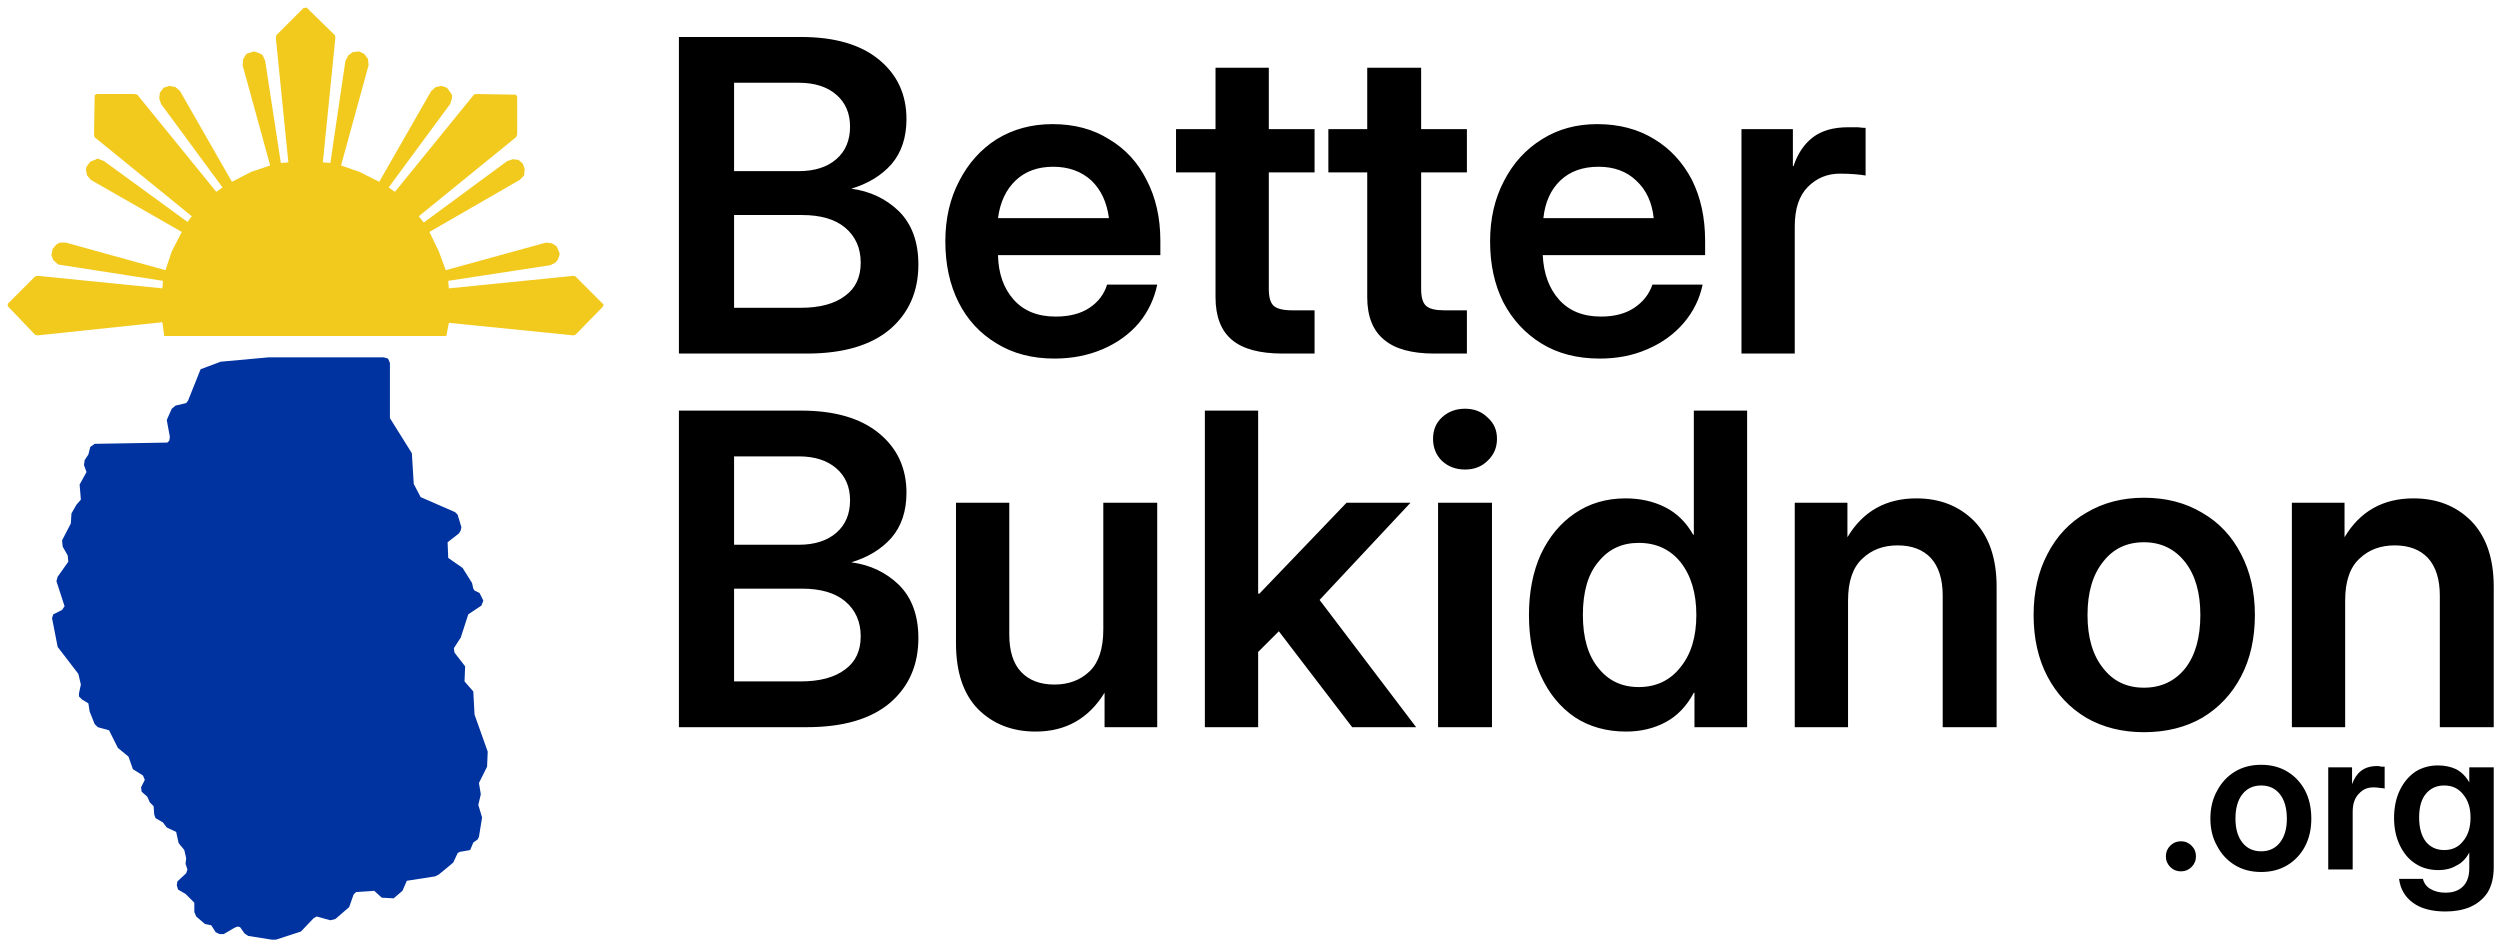
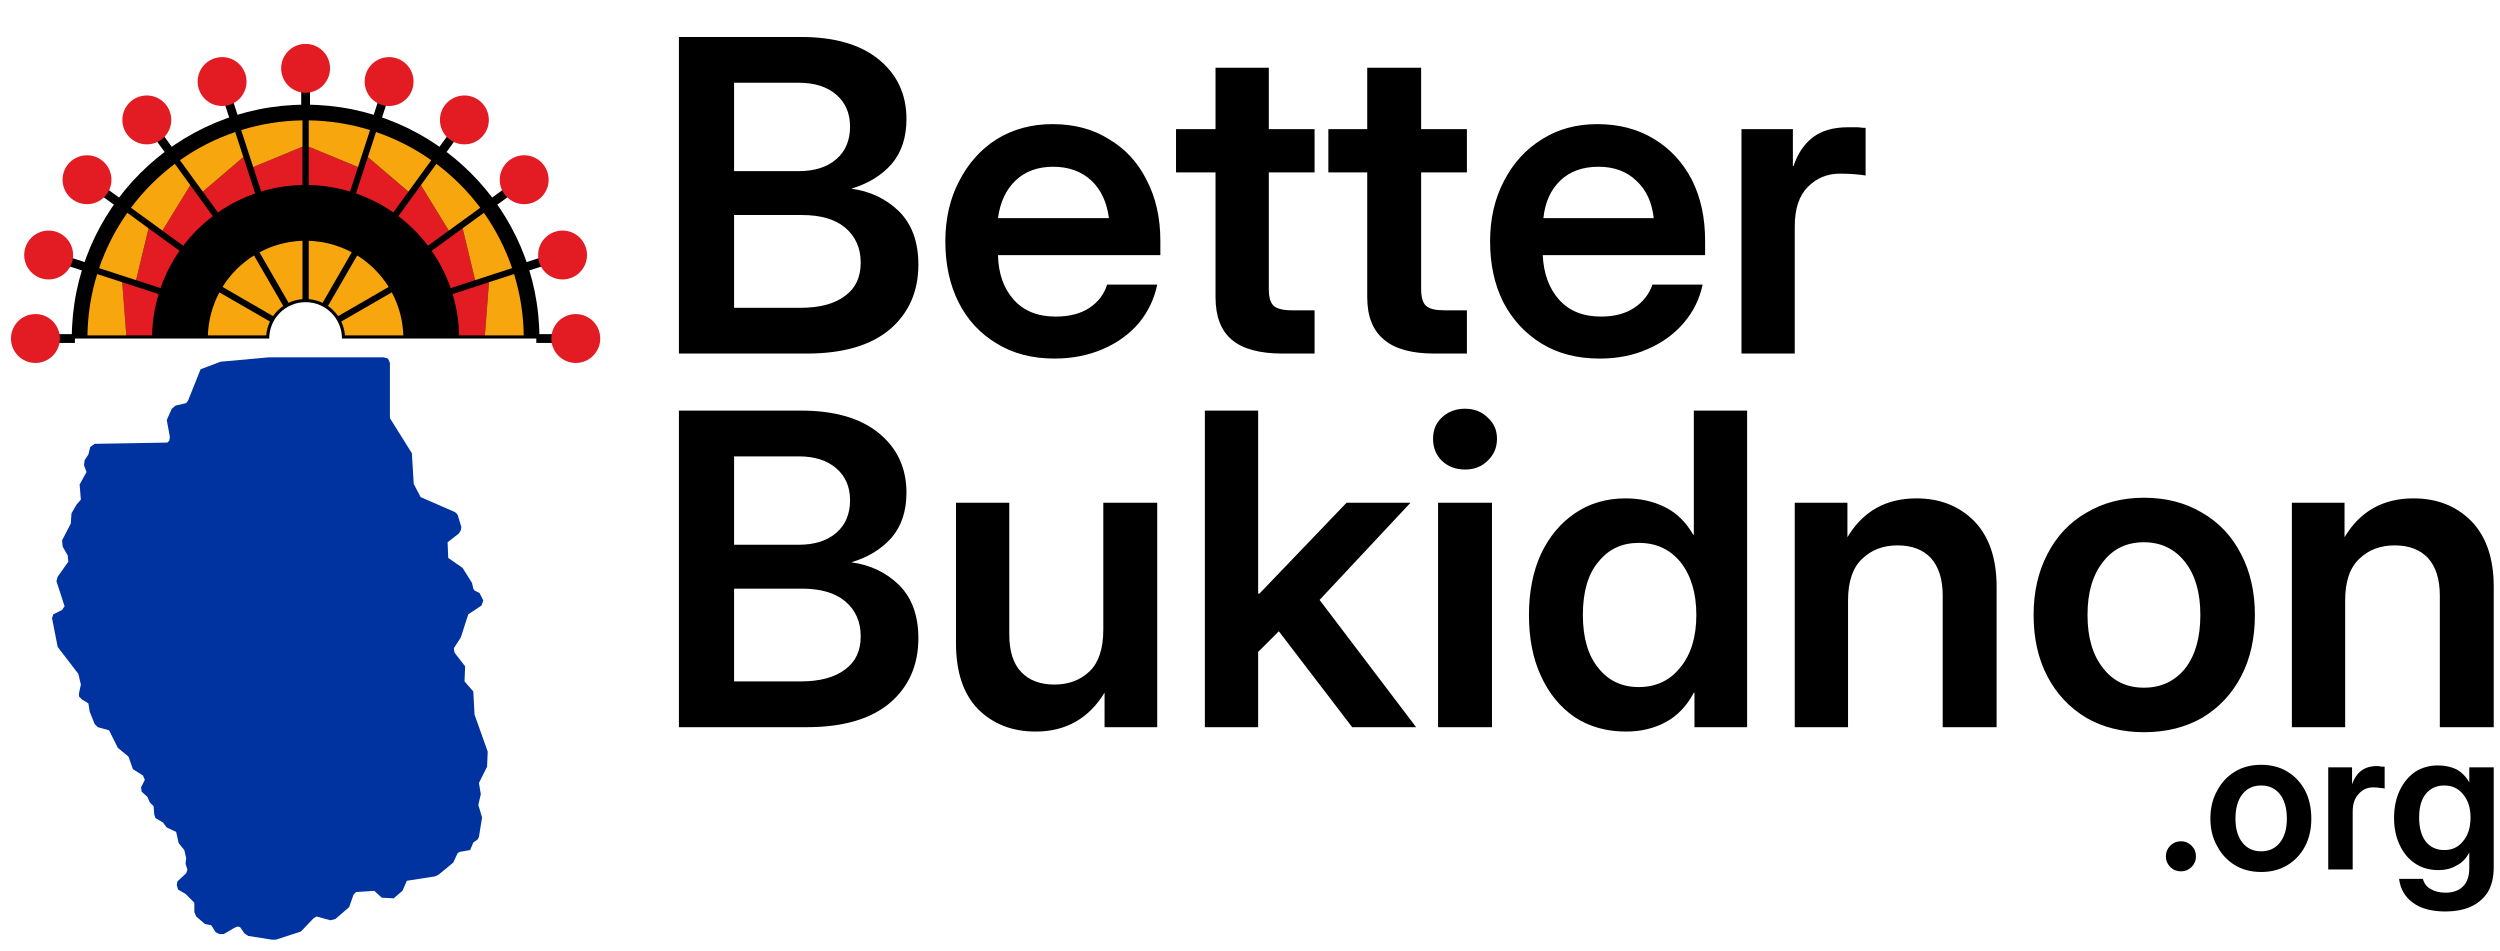
<svg xmlns="http://www.w3.org/2000/svg" id="better-bukidnon-logo" version="1.1" viewBox="0 0 398.8 151.7" role="img" aria-labelledby="better-bukidnon-logo-title">
  <g id="better-bukidnon-logo-emblem">
-     <path id="better-bukidnon-logo-sun" fill="#f2c91d" d="M48.9,1.2l4.5,4.4 0.1,0.4-2,19.9 1.2,0.1 2.4,-16.3 0.5,-0.9 0.7,-0.5 1,-0.1 0.8,0.4 0.6,0.8 0.1,1-4.4,16 2.9,1 3.2,1.6 8.3,-14.5 0.7,-0.6 0.9,-0.2 0.9,0.3 0.8,1.1 0,0.6-0.3,0.9-9.8,13.3 1,0.7 12.6,-15.5 0.3,-0.1 6.4,0.1 0.2,0.3 0,6.1-0.2,0.4-15.5,12.6 0.8,1 13.3,-9.8 0.9,-0.3 0.9,0.1 0.7,0.6 0.3,0.9-0.1,1-0.7,0.7-14.4,8.3 1.5,3.1 1.1,3 16,-4.4 0.9,0.1 0.8,0.5 0.5,1.2-0.3,0.9-0.4,0.5-0.8,0.4-16.3,2.5 0.1,1.2 19.9,-2 0.3,0.1 4.3,4.3 0.2,0.2-0.2,0.4-4.3,4.4-0.3,0.1-19.9,-2-0.4,2.1-45,0-0.3,-2.2-19.9,2.1-0.4,-0.1-4.4,-4.6 0.1,-0.4 4.3,-4.3 0.4,-0.1 19.9,2 0.1,-1.2-16.7,-2.6-0.8,-0.7-0.3,-0.8 0.2,-1 0.6,-0.7 0.5,-0.3 1,0 15.9,4.4 1,-3 1.6,-3.1-14.5,-8.3-0.6,-0.7-0.2,-0.9 0.1,-0.5 0.6,-0.8 1.2,-0.5 1,0.4 13.3,9.7 0.7,-0.9-15.5,-12.6-0.1,-0.4 0.1,-6.3 0.3,-0.2 6.1,0 0.4,0.1 12.6,15.5 1,-0.7-9.8,-13.3-0.3,-0.9 0.1,-0.9 0.6,-0.8 0.9,-0.3 1,0.2 0.7,0.6 8.3,14.5 3.1,-1.6 3,-1-4.4,-16 0.1,-1 0.5,-0.8 1.2,-0.4 0.9,0.3 0.5,0.3 0.4,0.9 2.5,16.3 1.2,-0.1-2,-19.9 0.1,-0.4 4.3,-4.3z" />
+     <g id="better-bukidnon-logo-panika">
+       <path class="panika-black" fill="#000" d="M11.95,54.7L5.65,54.7 5.65,53.3 11.95,53.3ZM13.53,43.29L7.54,41.35 7.98,40.02 13.97,41.96ZM18.57,32.94L13.47,29.23 14.29,28.1 19.39,31.8ZM26.55,24.64L22.85,19.54 23.98,18.72 27.69,23.82ZM36.71,19.22L34.77,13.23 36.1,12.79 38.04,18.78ZM48.05,17.2L48.05,10.9 49.45,10.9 49.45,17.2ZM59.46,18.78L61.4,12.79 62.73,13.23 60.79,19.22ZM69.81,23.82L73.52,18.72 74.65,19.54 70.95,24.64ZM78.11,31.8L83.21,28.1 84.03,29.23 78.93,32.94ZM83.53,41.96L89.52,40.02 89.96,41.35 83.97,43.29ZM85.55,53.3L91.85,53.3 91.85,54.7 85.55,54.7ZM11.45,54A37.3,37.3 0 0 1 86.05,54L54.55,54A5.8,5.8 0 0 0 42.95,54Z" />
+       <path class="panika-red" fill="#e31b23" d="M1.75,54a3.9,3.9 0 1 0 7.8,0a3.9,3.9 0 1 0 -7.8,0ZM3.86,40.68a3.9,3.9 0 1 0 7.8,0a3.9,3.9 0 1 0 -7.8,0ZM9.98,28.67a3.9,3.9 0 1 0 7.8,0a3.9,3.9 0 1 0 -7.8,0ZM19.52,19.13a3.9,3.9 0 1 0 7.8,0a3.9,3.9 0 1 0 -7.8,0ZM31.53,13.01a3.9,3.9 0 1 0 7.8,0a3.9,3.9 0 1 0 -7.8,0ZM44.85,10.9a3.9,3.9 0 1 0 7.8,0a3.9,3.9 0 1 0 -7.8,0ZM58.17,13.01a3.9,3.9 0 1 0 7.8,0a3.9,3.9 0 1 0 -7.8,0ZM70.18,19.13a3.9,3.9 0 1 0 7.8,0a3.9,3.9 0 1 0 -7.8,0ZM79.72,28.67a3.9,3.9 0 1 0 7.8,0a3.9,3.9 0 1 0 -7.8,0ZM85.84,40.68a3.9,3.9 0 1 0 7.8,0a3.9,3.9 0 1 0 -7.8,0ZM87.95,54a3.9,3.9 0 1 0 7.8,0a3.9,3.9 0 1 0 -7.8,0ZM24.26,53.5A24.5,24.5 0 0 1 25.3,46.91L19.5,45.02 20.15,53.5ZM25.61,45.96A24.5,24.5 0 0 1 28.64,40.01L23.7,36.42 21.71,44.69ZM29.23,39.2A24.5,24.5 0 0 1 33.95,34.48L30.36,29.54 25.91,36.79ZM34.76,33.89A24.5,24.5 0 0 1 40.71,30.86L38.82,25.06 32.35,30.57ZM41.66,30.55A24.5,24.5 0 0 1 48.25,29.51L48.25,23.4 40.39,26.65ZM49.25,29.51A24.5,24.5 0 0 1 55.84,30.55L57.11,26.65 49.25,23.4ZM56.79,30.86A24.5,24.5 0 0 1 62.74,33.89L65.15,30.57 58.68,25.06ZM63.55,34.48A24.5,24.5 0 0 1 68.27,39.2L71.59,36.79 67.14,29.54ZM68.86,40.01A24.5,24.5 0 0 1 71.89,45.96L75.79,44.69 73.8,36.42ZM72.2,46.91A24.5,24.5 0 0 1 73.24,53.5L77.35,53.5 78,45.02Z" />
+       <path class="panika-amber" fill="#f7a70d" d="M20.15,53.5L19.5,45.02 15.5,43.72A34.8,34.8 0 0 0 13.95,53.5ZM21.71,44.69L23.7,36.42 20.31,33.95A34.8,34.8 0 0 0 15.81,42.77ZM25.91,36.79L30.36,29.54 27.89,26.14A34.8,34.8 0 0 0 20.89,33.14ZM32.35,30.57L38.82,25.06 37.52,21.06A34.8,34.8 0 0 0 28.7,25.56ZM40.39,26.65L48.25,23.4 48.25,19.2A34.8,34.8 0 0 0 38.47,20.75ZM49.25,23.4L57.11,26.65 59.03,20.75A34.8,34.8 0 0 0 49.25,19.2ZM58.68,25.06L65.15,30.57 68.8,25.56A34.8,34.8 0 0 0 59.98,21.06ZM67.14,29.54L71.59,36.79 76.61,33.14A34.8,34.8 0 0 0 69.61,26.14ZM73.8,36.42L75.79,44.69 81.69,42.77A34.8,34.8 0 0 0 77.19,33.95ZM78,45.02L77.35,53.5 83.55,53.5A34.8,34.8 0 0 0 82,43.72ZM42.47,53.5A6.3,6.3 0 0 1 43.06,51.29L35,46.64A15.6,15.6 0 0 0 33.16,53.5ZM43.56,50.43A6.3,6.3 0 0 1 45.18,48.81L40.52,40.75A15.6,15.6 0 0 0 35.5,45.77ZM46.04,48.31A6.3,6.3 0 0 1 48.25,47.72L48.25,38.41A15.6,15.6 0 0 0 41.39,40.25ZM49.25,47.72A6.3,6.3 0 0 1 51.46,48.31L56.11,40.25A15.6,15.6 0 0 0 49.25,38.41ZM52.32,48.81A6.3,6.3 0 0 1 53.94,50.43L62,45.77A15.6,15.6 0 0 0 56.98,40.75ZM54.44,51.29A6.3,6.3 0 0 1 55.03,53.5L64.34,53.5A15.6,15.6 0 0 0 62.5,46.64Z" />
+     </g>
    <path id="better-bukidnon-logo-province" fill="#0032a0" d="M61.2,57l0.7,0.2 0.3,0.7 0,8.8 3.5,5.6 0.3,4.9 1.1,2.1 5.5,2.4 0.4,0.4 0.6,2-0.1,0.5-0.3,0.5-1.8,1.4 0.1,2.5 2.3,1.6 1.5,2.4 0.2,0.9 0.2,0.3 0.8,0.4 0.6,1.2-0.3,0.8-2.1,1.4-1.2,3.7-1.1,1.7 0.1,0.7 1.7,2.2-0.1,2.4 1.4,1.6 0.2,3.7 2.1,5.9-0.1,2.4-1.3,2.6 0.3,1.8-0.4,1.7 0.6,2-0.5,3.1-0.2,0.4-0.7,0.5-0.5,1.2-1.7,0.3-0.3,0.2-0.7,1.5-2.3,1.9-0.6,0.3-4.5,0.7-0.7,1.6-1.4,1.2-1.9,-0.1-1.2,-1.1-2.9,0.2-0.4,0.4-0.7,2-2.2,1.9-0.8,0.2-2.2,-0.6-0.5,0.3-2,2.1-4,1.3-0.6,0-3.8,-0.6-0.6,-0.4-0.7,-1-0.4,-0.1-0.5,0.2-1.7,1-0.7,0-0.6,-0.3-0.7,-1.1-1,-0.2-1.4,-1.2-0.3,-0.7 0,-1.5-1.4,-1.4-1.2,-0.7-0.2,-0.7 0.1,-0.6 1.4,-1.3 0.2,-0.6-0.3,-0.9 0.1,-0.9-0.3,-1.3-0.9,-1.1-0.4,-1.8-1.5,-0.7-0.6,-0.8-1.2,-0.7-0.2,-0.6-0.1,-1.3-0.6,-0.6-0.4,-0.9-0.9,-0.8-0.1,-0.7 0.6,-1.2-0.3,-0.7-1.6,-1-0.7,-2-1.7,-1.4-1.4,-2.8-1.8,-0.5-0.5,-0.5-0.8,-2-0.2,-1.3-1,-0.6-0.5,-0.5 0,-0.5 0.3,-1.4-0.4,-1.7-3.3,-4.3-0.9,-4.6 0.2,-0.6 1.4,-0.7 0.4,-0.6-1.3,-4 0.2,-0.7 1.7,-2.4-0.1,-1-0.8,-1.4-0.1,-1 1.4,-2.7 0.1,-1.6 0.8,-1.4 0.7,-0.8-0.2,-2.4 1.1,-2-0.4,-1.1 0.1,-0.8 0.6,-0.9 0.3,-1.2 0.7,-0.5 11.6,-0.2 0.3,-0.3 0.1,-0.6-0.5,-2.7 0.8,-1.8 0.6,-0.5 1.7,-0.4 0.3,-0.4 2,-5 3.2,-1.2 7.7,-0.7z" />
  </g>
  <g id="better-bukidnon-logo-wordmark" fill="#000">
    <path d="M128.7 56.4L108.3 56.4L108.3 5.9L127.8 5.9Q135.8 5.9 140.2 9.5Q144.6 13.1 144.6 19.0L144.6 19.0Q144.6 23.4 142.2 26.2Q139.8 28.9 135.8 30.1L135.8 30.1L135.8 30.1Q140.3 30.7 143.4 33.7Q146.5 36.8 146.5 42.2L146.5 42.2Q146.5 48.6 142.0 52.5Q137.4 56.4 128.7 56.4L128.7 56.4ZM117.1 34.3L117.1 49.1L127.7 49.1Q132.3 49.1 134.8 47.2Q137.3 45.4 137.3 41.9L137.3 41.9Q137.3 38.4 134.8 36.3Q132.4 34.3 127.9 34.3L127.9 34.3L117.1 34.3ZM117.1 13.2L117.1 27.3L127.4 27.3Q131.2 27.3 133.4 25.4Q135.6 23.5 135.6 20.2L135.6 20.2Q135.6 17.0 133.4 15.1Q131.2 13.2 127.4 13.2L127.4 13.2L117.1 13.2ZM168.2 57.2L168.2 57.2Q162.9 57.2 159.0 54.8Q155.0 52.4 152.9 48.2Q150.8 44.0 150.8 38.5L150.8 38.5Q150.8 33.1 153.0 28.9Q155.2 24.6 159.0 22.2Q162.9 19.8 167.9 19.8L167.9 19.8Q173.1 19.8 176.9 22.2Q180.8 24.5 182.9 28.7Q185.1 32.9 185.1 38.4L185.1 38.4L185.1 40.7L159.2 40.7Q159.3 45.1 161.7 47.8Q164.1 50.5 168.4 50.5L168.4 50.5Q171.7 50.5 173.8 49.1Q175.9 47.7 176.6 45.4L176.6 45.4L184.6 45.4Q183.9 48.8 181.7 51.5Q179.4 54.2 175.9 55.7Q172.4 57.2 168.2 57.2ZM159.2 34.8L159.2 34.8L176.9 34.8Q176.4 31.0 174.1 28.8Q171.7 26.6 168.0 26.6L168.0 26.6Q164.3 26.6 162.0 28.8Q159.7 31.0 159.2 34.8ZM202.4 20.6L209.7 20.6L209.7 27.5L202.4 27.5L202.4 46.1Q202.4 48.1 203.2 48.8Q204.0 49.5 206.1 49.5L206.1 49.5L209.7 49.5L209.7 56.4L204.6 56.4Q199.1 56.4 196.5 54.2Q193.9 52.0 193.9 47.4L193.9 47.4L193.9 27.5L187.6 27.5L187.6 20.6L193.9 20.6L193.9 10.8L202.4 10.8L202.4 20.6ZM226.7 20.6L234.0 20.6L234.0 27.5L226.7 27.5L226.7 46.1Q226.7 48.1 227.5 48.8Q228.3 49.5 230.3 49.5L230.3 49.5L234.0 49.5L234.0 56.4L228.8 56.4Q223.4 56.4 220.8 54.2Q218.1 52.0 218.1 47.4L218.1 47.4L218.1 27.5L211.9 27.5L211.9 20.6L218.1 20.6L218.1 10.8L226.7 10.8L226.7 20.6ZM255.2 57.2L255.2 57.2Q249.8 57.2 245.9 54.8Q242.0 52.4 239.8 48.2Q237.7 44.0 237.7 38.5L237.7 38.5Q237.7 33.1 239.9 28.9Q242.1 24.6 246.0 22.2Q249.8 19.8 254.8 19.8L254.8 19.8Q260.0 19.8 263.9 22.2Q267.7 24.5 269.9 28.7Q272.0 32.9 272.0 38.4L272.0 38.4L272.0 40.7L246.1 40.7Q246.3 45.1 248.7 47.8Q251.1 50.5 255.4 50.5L255.4 50.5Q258.6 50.5 260.7 49.1Q262.8 47.7 263.6 45.4L263.6 45.4L271.6 45.4Q270.9 48.8 268.6 51.5Q266.3 54.2 262.8 55.7Q259.4 57.2 255.2 57.2ZM246.2 34.8L246.2 34.8L263.8 34.8Q263.4 31.0 261.0 28.8Q258.7 26.6 255.0 26.6L255.0 26.6Q251.2 26.6 248.9 28.8Q246.6 31.0 246.2 34.8ZM286.3 56.4L277.8 56.4L277.8 20.6L286.0 20.6L286.0 26.5L286.1 26.5Q287.1 23.5 289.2 21.9Q291.3 20.3 294.8 20.3L294.8 20.3Q295.7 20.3 296.4 20.3Q297.1 20.4 297.6 20.4L297.6 20.4L297.6 28.0Q297.1 27.9 296.0 27.8Q294.8 27.7 293.5 27.7L293.5 27.7Q290.5 27.7 288.4 29.8Q286.3 31.9 286.3 36.1L286.3 36.1L286.3 56.4Z" />
    <path d="M128.7 116L108.3 116L108.3 65.5L127.8 65.5Q135.8 65.5 140.2 69.1Q144.6 72.7 144.6 78.6L144.6 78.6Q144.6 83.0 142.2 85.8Q139.8 88.5 135.8 89.7L135.8 89.7L135.8 89.7Q140.3 90.3 143.4 93.3Q146.5 96.4 146.5 101.8L146.5 101.8Q146.5 108.2 142.0 112.1Q137.4 116 128.7 116L128.7 116ZM117.1 93.9L117.1 108.7L127.7 108.7Q132.3 108.7 134.8 106.8Q137.3 105.0 137.3 101.5L137.3 101.5Q137.3 98.0 134.8 95.9Q132.4 93.9 127.9 93.9L127.9 93.9L117.1 93.9ZM117.1 72.8L117.1 86.9L127.4 86.9Q131.2 86.9 133.4 85.0Q135.6 83.1 135.6 79.8L135.6 79.8Q135.6 76.6 133.4 74.7Q131.2 72.8 127.4 72.8L127.4 72.8L117.1 72.8ZM165.2 116.7L165.2 116.7Q159.6 116.7 156.0 113.1Q152.5 109.5 152.5 102.6L152.5 102.6L152.5 80.2L161.0 80.2L161.0 101.2Q161.0 105.2 162.9 107.2Q164.8 109.2 168.2 109.2L168.2 109.2Q171.6 109.2 173.8 107.1Q176.0 105.0 176.0 100.4L176.0 100.4L176.0 80.2L184.6 80.2L184.6 116L176.2 116L176.2 110.5Q172.4 116.7 165.2 116.7ZM200.7 116L192.2 116L192.2 65.5L200.7 65.5L200.7 94.7L200.9 94.7L214.8 80.2L225.0 80.2L210.5 95.7L225.9 116L215.7 116L204.0 100.7L200.7 104.0L200.7 116ZM238.0 116L229.4 116L229.4 80.2L238.0 80.2L238.0 116ZM233.7 74.9L233.7 74.9Q231.5 74.9 230.0 73.5Q228.6 72.1 228.6 70.0L228.6 70.0Q228.6 67.9 230.0 66.6Q231.5 65.2 233.7 65.2L233.7 65.2Q235.9 65.2 237.3 66.6Q238.8 67.9 238.8 70.0L238.8 70.0Q238.8 72.1 237.3 73.5Q235.9 74.9 233.7 74.9ZM259.4 116.7L259.4 116.7Q254.7 116.7 251.2 114.4Q247.7 112.0 245.8 107.8Q243.9 103.7 243.9 98.1L243.9 98.1Q243.9 92.6 245.8 88.4Q247.8 84.2 251.2 81.9Q254.7 79.5 259.3 79.5L259.3 79.5Q262.8 79.5 265.6 80.9Q268.4 82.3 270.1 85.3L270.1 85.3L270.2 85.3L270.2 65.5L278.7 65.5L278.7 116L270.3 116L270.3 110.5L270.2 110.5Q268.5 113.7 265.7 115.2Q262.9 116.7 259.4 116.7ZM261.4 109.6L261.4 109.6Q265.6 109.6 268.1 106.4Q270.6 103.3 270.6 98.1L270.6 98.1Q270.6 92.9 268.1 89.7Q265.6 86.6 261.4 86.6L261.4 86.6Q257.4 86.6 255.0 89.6Q252.5 92.5 252.5 98.1L252.5 98.1Q252.5 103.6 255.0 106.6Q257.4 109.6 261.4 109.6ZM294.8 95.8L294.8 95.8L294.8 116L286.3 116L286.3 80.2L294.7 80.2L294.7 85.7Q298.4 79.5 305.7 79.5L305.7 79.5Q311.3 79.5 314.9 83.1Q318.5 86.8 318.5 93.6L318.5 93.6L318.5 116L309.9 116L309.9 95.0Q309.9 91.1 308.0 89.0Q306.1 87.0 302.7 87.0L302.7 87.0Q299.3 87.0 297.1 89.1Q294.8 91.2 294.8 95.8ZM342.0 116.8L342.0 116.8Q336.8 116.8 332.8 114.5Q328.8 112.1 326.6 107.9Q324.4 103.7 324.4 98.1L324.4 98.1Q324.4 92.6 326.6 88.4Q328.8 84.1 332.8 81.8Q336.8 79.4 342.0 79.4L342.0 79.4Q347.3 79.4 351.3 81.8Q355.3 84.1 357.5 88.4Q359.7 92.6 359.7 98.1L359.7 98.1Q359.7 103.7 357.5 107.9Q355.3 112.1 351.3 114.5Q347.3 116.8 342.0 116.8ZM342.0 109.7L342.0 109.7Q346.1 109.7 348.6 106.6Q351.0 103.5 351.0 98.1L351.0 98.1Q351.0 92.8 348.6 89.7Q346.1 86.5 342.0 86.5L342.0 86.5Q337.9 86.5 335.5 89.6Q333.0 92.7 333.0 98.1L333.0 98.1Q333.0 103.5 335.5 106.6Q337.9 109.7 342.0 109.7ZM374.1 95.8L374.1 95.8L374.1 116L365.6 116L365.6 80.2L374.0 80.2L374.0 85.7Q377.7 79.5 385.0 79.5L385.0 79.5Q390.6 79.5 394.2 83.1Q397.8 86.8 397.8 93.6L397.8 93.6L397.8 116L389.2 116L389.2 95.0Q389.2 91.1 387.3 89.0Q385.4 87.0 382.0 87.0L382.0 87.0Q378.6 87.0 376.4 89.1Q374.1 91.2 374.1 95.8Z" />
    <path d="M347.9 139.0L347.9 139.0Q346.9 139.0 346.2 138.3Q345.5 137.6 345.5 136.6L345.5 136.6Q345.5 135.6 346.2 134.9Q346.9 134.2 347.9 134.2L347.9 134.2Q348.9 134.2 349.6 134.9Q350.3 135.6 350.3 136.6L350.3 136.6Q350.3 137.6 349.6 138.3Q348.9 139.0 347.9 139.0ZM360.7 139.1L360.7 139.1Q358.3 139.1 356.5 138.0Q354.7 136.9 353.7 135.0Q352.6 133.1 352.6 130.6L352.6 130.6Q352.6 128.0 353.7 126.1Q354.7 124.2 356.5 123.1Q358.3 122.0 360.7 122.0L360.7 122.0Q363.1 122.0 364.9 123.1Q366.7 124.2 367.7 126.1Q368.7 128.0 368.7 130.6L368.7 130.6Q368.7 133.1 367.7 135.0Q366.7 136.9 364.9 138.0Q363.1 139.1 360.7 139.1ZM360.7 135.8L360.7 135.8Q362.6 135.8 363.7 134.4Q364.8 133.0 364.8 130.6L364.8 130.6Q364.8 128.1 363.7 126.7Q362.6 125.3 360.7 125.3L360.7 125.3Q358.8 125.3 357.7 126.7Q356.6 128.1 356.6 130.6L356.6 130.6Q356.6 133.0 357.7 134.4Q358.8 135.8 360.7 135.8ZM375.3 138.7L371.4 138.7L371.4 122.4L375.2 122.4L375.2 125.1L375.2 125.1Q375.7 123.7 376.6 123.0Q377.6 122.2 379.2 122.2L379.2 122.2Q379.6 122.2 379.9 122.3Q380.2 122.3 380.4 122.3L380.4 122.3L380.4 125.8Q380.2 125.7 379.7 125.7Q379.2 125.6 378.6 125.6L378.6 125.6Q377.2 125.6 376.3 126.6Q375.3 127.6 375.3 129.5L375.3 129.5L375.3 138.7ZM390.1 145.4L390.1 145.4Q386.8 145.4 384.9 144.0Q383.0 142.6 382.7 140.2L382.7 140.2L386.5 140.2Q386.8 141.3 387.7 141.8Q388.7 142.4 390.1 142.4L390.1 142.4Q391.9 142.4 392.9 141.4Q393.9 140.4 393.9 138.5L393.9 138.5L393.9 136.0L393.9 136.0Q393.1 137.5 391.8 138.1Q390.6 138.8 389.0 138.8L389.0 138.8Q386.8 138.8 385.2 137.7Q383.7 136.7 382.8 134.8Q381.9 132.9 381.9 130.5L381.9 130.5Q381.9 128.0 382.8 126.1Q383.7 124.2 385.3 123.1Q386.9 122.1 388.9 122.1L388.9 122.1Q390.5 122.1 391.8 122.7Q393.1 123.4 393.9 124.8L393.9 124.8L393.9 124.8L393.9 122.4L397.8 122.4L397.8 138.3Q397.8 140.8 396.8 142.4Q395.8 143.9 394.0 144.7Q392.3 145.4 390.1 145.4ZM389.9 135.6L389.9 135.6Q391.8 135.6 392.9 134.2Q394.1 132.8 394.1 130.4L394.1 130.4Q394.1 128.1 392.9 126.7Q391.8 125.3 389.9 125.3L389.9 125.3Q388.1 125.3 387.0 126.6Q385.9 127.9 385.9 130.4L385.9 130.4Q385.9 132.9 387.0 134.3Q388.1 135.6 389.9 135.6Z" />
  </g>
</svg>
